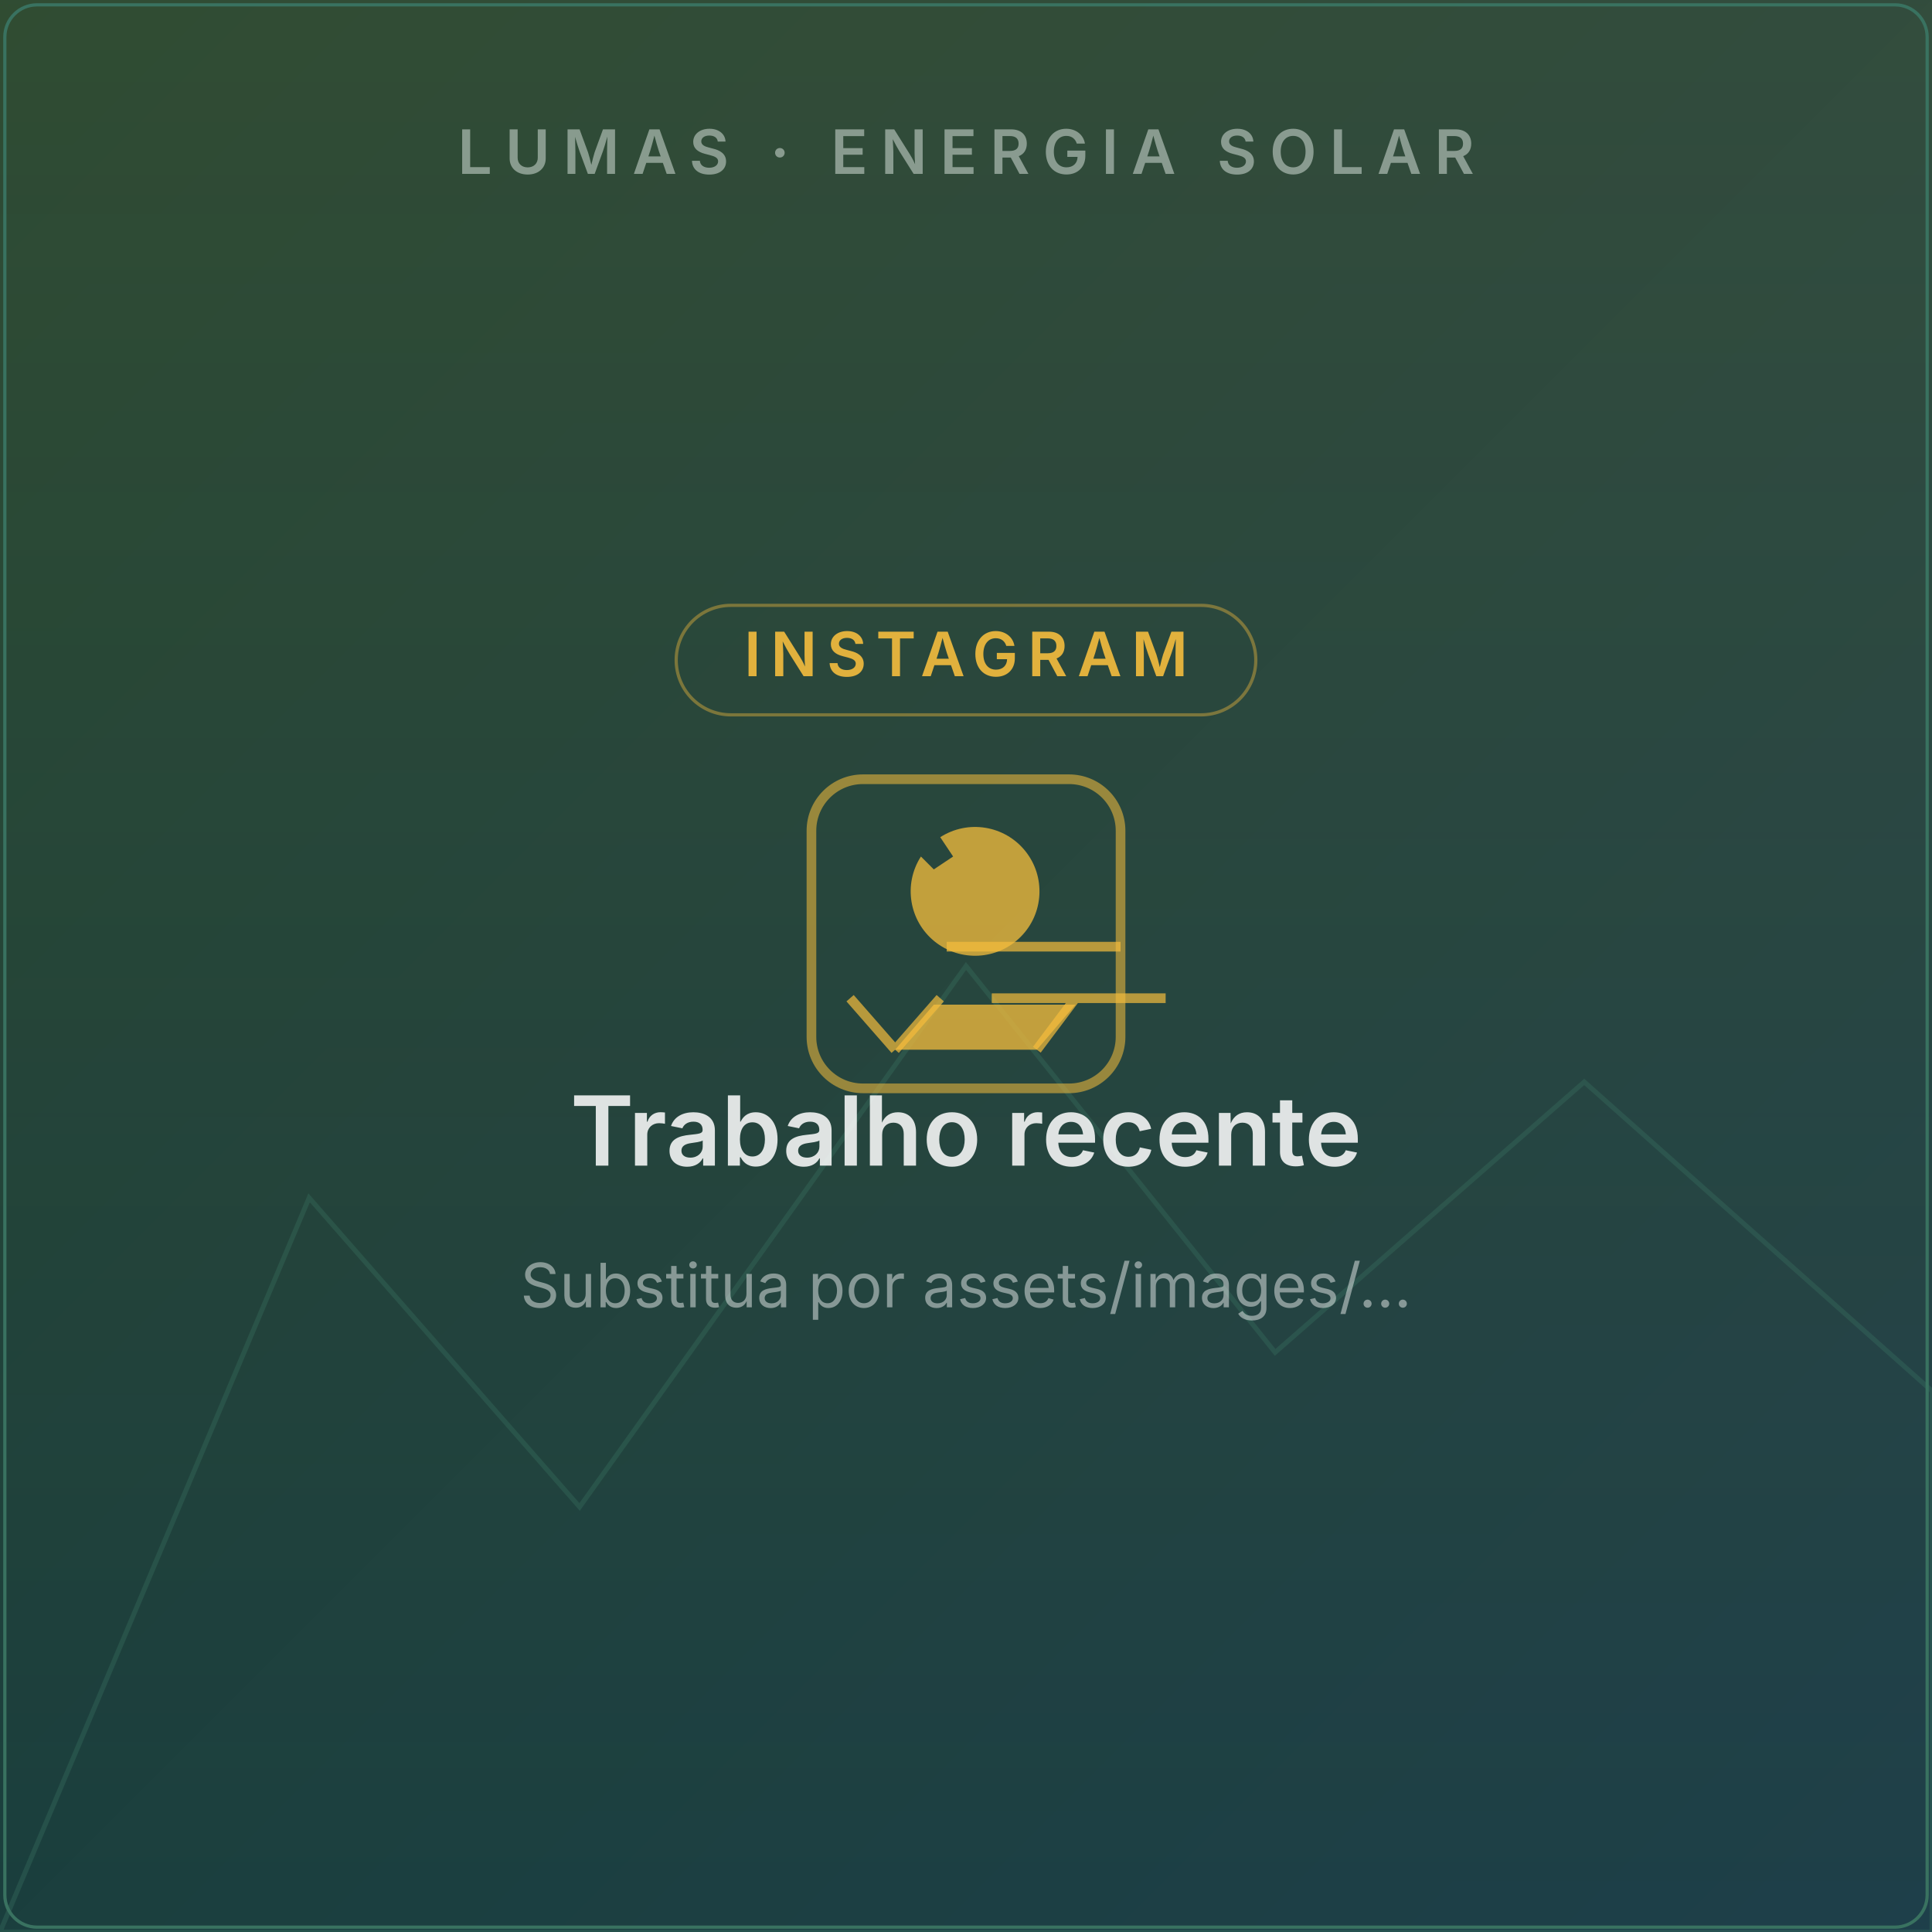
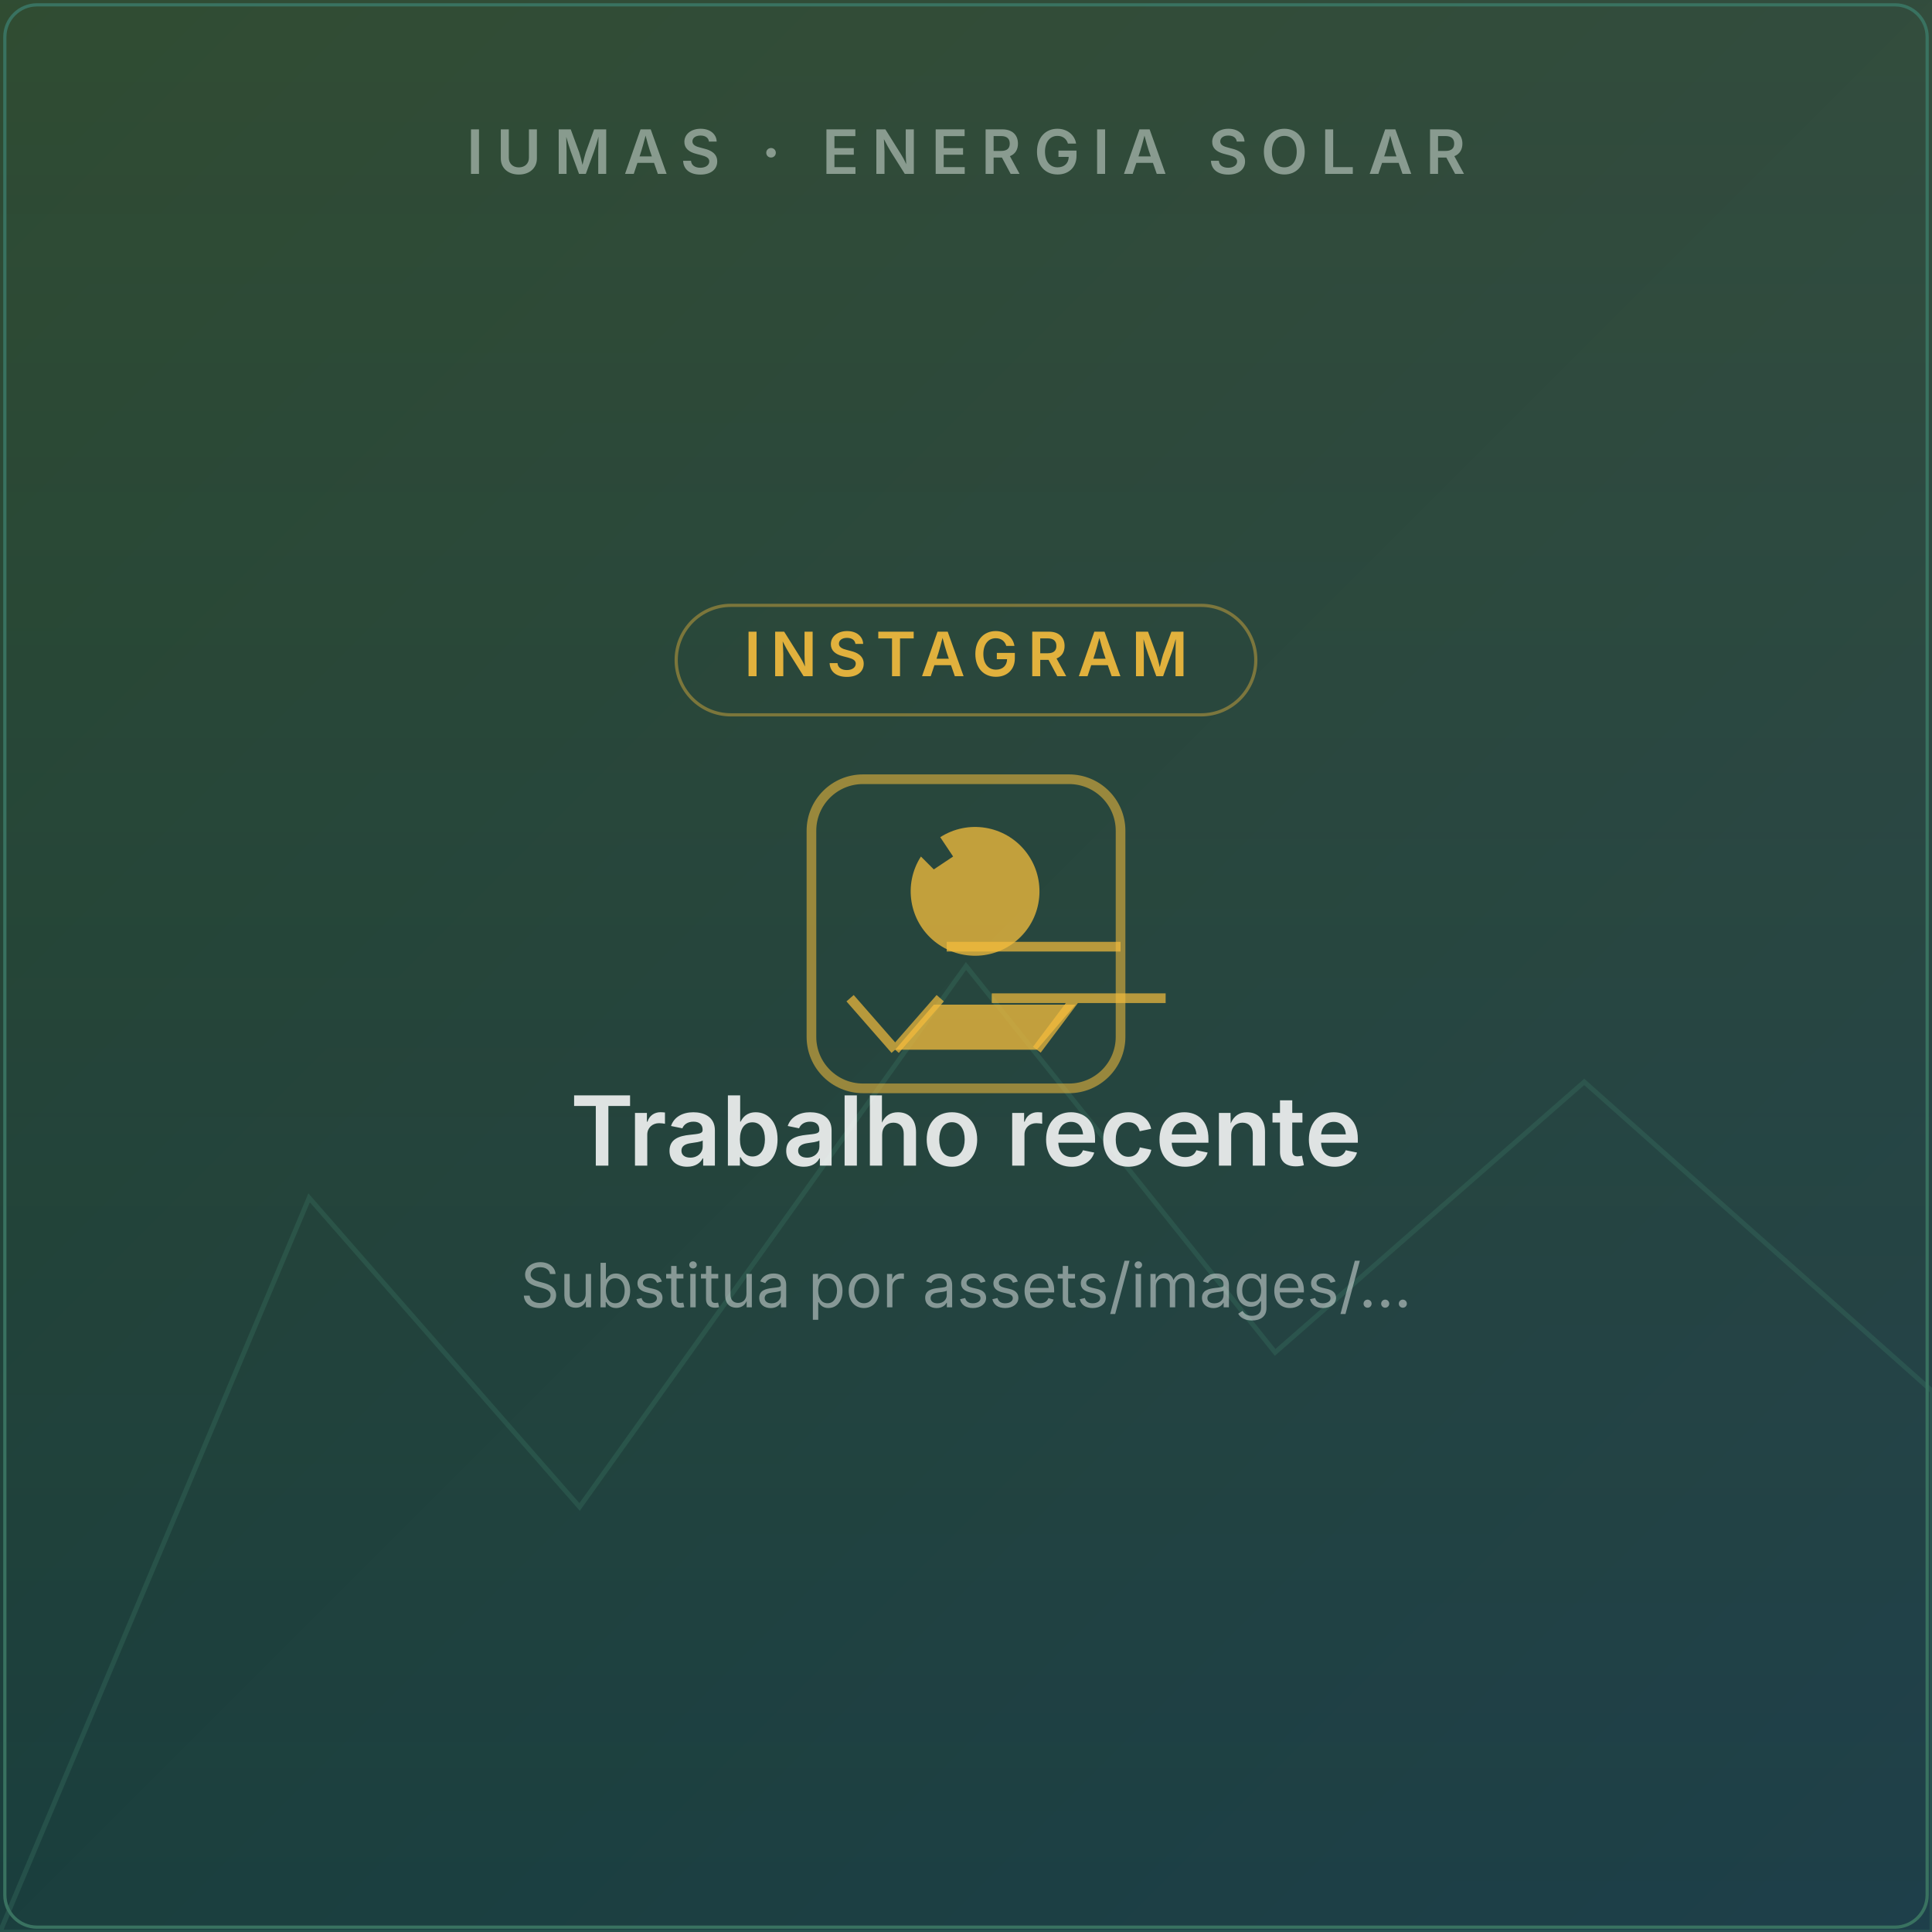
<svg xmlns="http://www.w3.org/2000/svg" width="600" height="600" viewBox="0 0 600 600" role="img" aria-label="Trabalho recente publicado no Instagram">
  <defs>
    <linearGradient id="g600" x1="0" y1="0" x2="1" y2="1">
      <stop offset="0" stop-color="#103a31" />
      <stop offset="1" stop-color="#173b4a" />
    </linearGradient>
    <linearGradient id="gg600" x1="0" y1="0" x2="0" y2="1">
      <stop offset="0" stop-color="#f5bd3d" stop-opacity="0.14" />
      <stop offset="1" stop-color="#f5bd3d" stop-opacity="0.03" />
    </linearGradient>
  </defs>
  <rect width="600" height="600" fill="url(#g600)" />
  <rect width="600" height="600" fill="url(#gg600)" />
  <g opacity="0.35">
    <path d="M0 600 L96.0 372.0 L180.0 468.0 L300.0 300.0 L396.0 420.0 L492 336 L600 432.0 V600 Z" fill="none" stroke="#397260" stroke-width="1.5" />
  </g>
-   <text x="300.0" y="54" text-anchor="middle" font-family="Inter, Arial, sans-serif" font-size="19.0" letter-spacing="4" fill="#e3ede7" fill-opacity="0.5" font-weight="600">LUMAS · ENERGIA SOLAR</text>
+   <text x="300.0" y="54" text-anchor="middle" font-family="Inter, Arial, sans-serif" font-size="19.0" letter-spacing="4" fill="#e3ede7" fill-opacity="0.5" font-weight="600">IUMAS · ENERGIA SOLAR</text>
  <rect x="1.5" y="1.5" width="597" height="597" rx="10" fill="none" stroke="#397260" />
  <rect x="210.0" y="188.0" width="180" height="34" rx="17" fill="none" stroke="#f5bd3d" stroke-opacity="0.4" />
  <text x="300.0" y="210.0" text-anchor="middle" font-family="Inter, Arial, sans-serif" font-size="19.0" letter-spacing="3" fill="#f5bd3d" fill-opacity="0.9" font-weight="600">INSTAGRAM</text>
  <rect x="252.0" y="242.0" width="96" height="96" rx="16" fill="none" stroke="#f5bd3d" stroke-opacity="0.55" stroke-width="3" />
  <path d="M278.0 326.0 l12 -14 h44 l-12 14 z" fill="#f5bd3d" fill-opacity="0.75" />
  <path d="M278.0 326.0 l-14 -16 m14 16 l14 -16 m16 0 l54 0 m-40 16 l12 -16 m14 -16 l-54 0" fill="none" stroke="#f5bd3d" stroke-opacity="0.7" stroke-width="3" />
  <path d="M286.0 266.0 a20 20 0 1 0 6 -6 l4 6 -6 4 z" fill="#f5bd3d" fill-opacity="0.75" />
  <text x="300.0" y="362.0" text-anchor="middle" font-family="Inter, Arial, sans-serif" font-size="30.0" fill="#ffffff" fill-opacity="0.85" font-weight="600">Trabalho recente</text>
  <text x="300.0" y="406.0" text-anchor="middle" font-family="Inter, Arial, sans-serif" font-size="19.0" fill="#ffffff" fill-opacity="0.45">Substitua por assets/images/…</text>
</svg>
